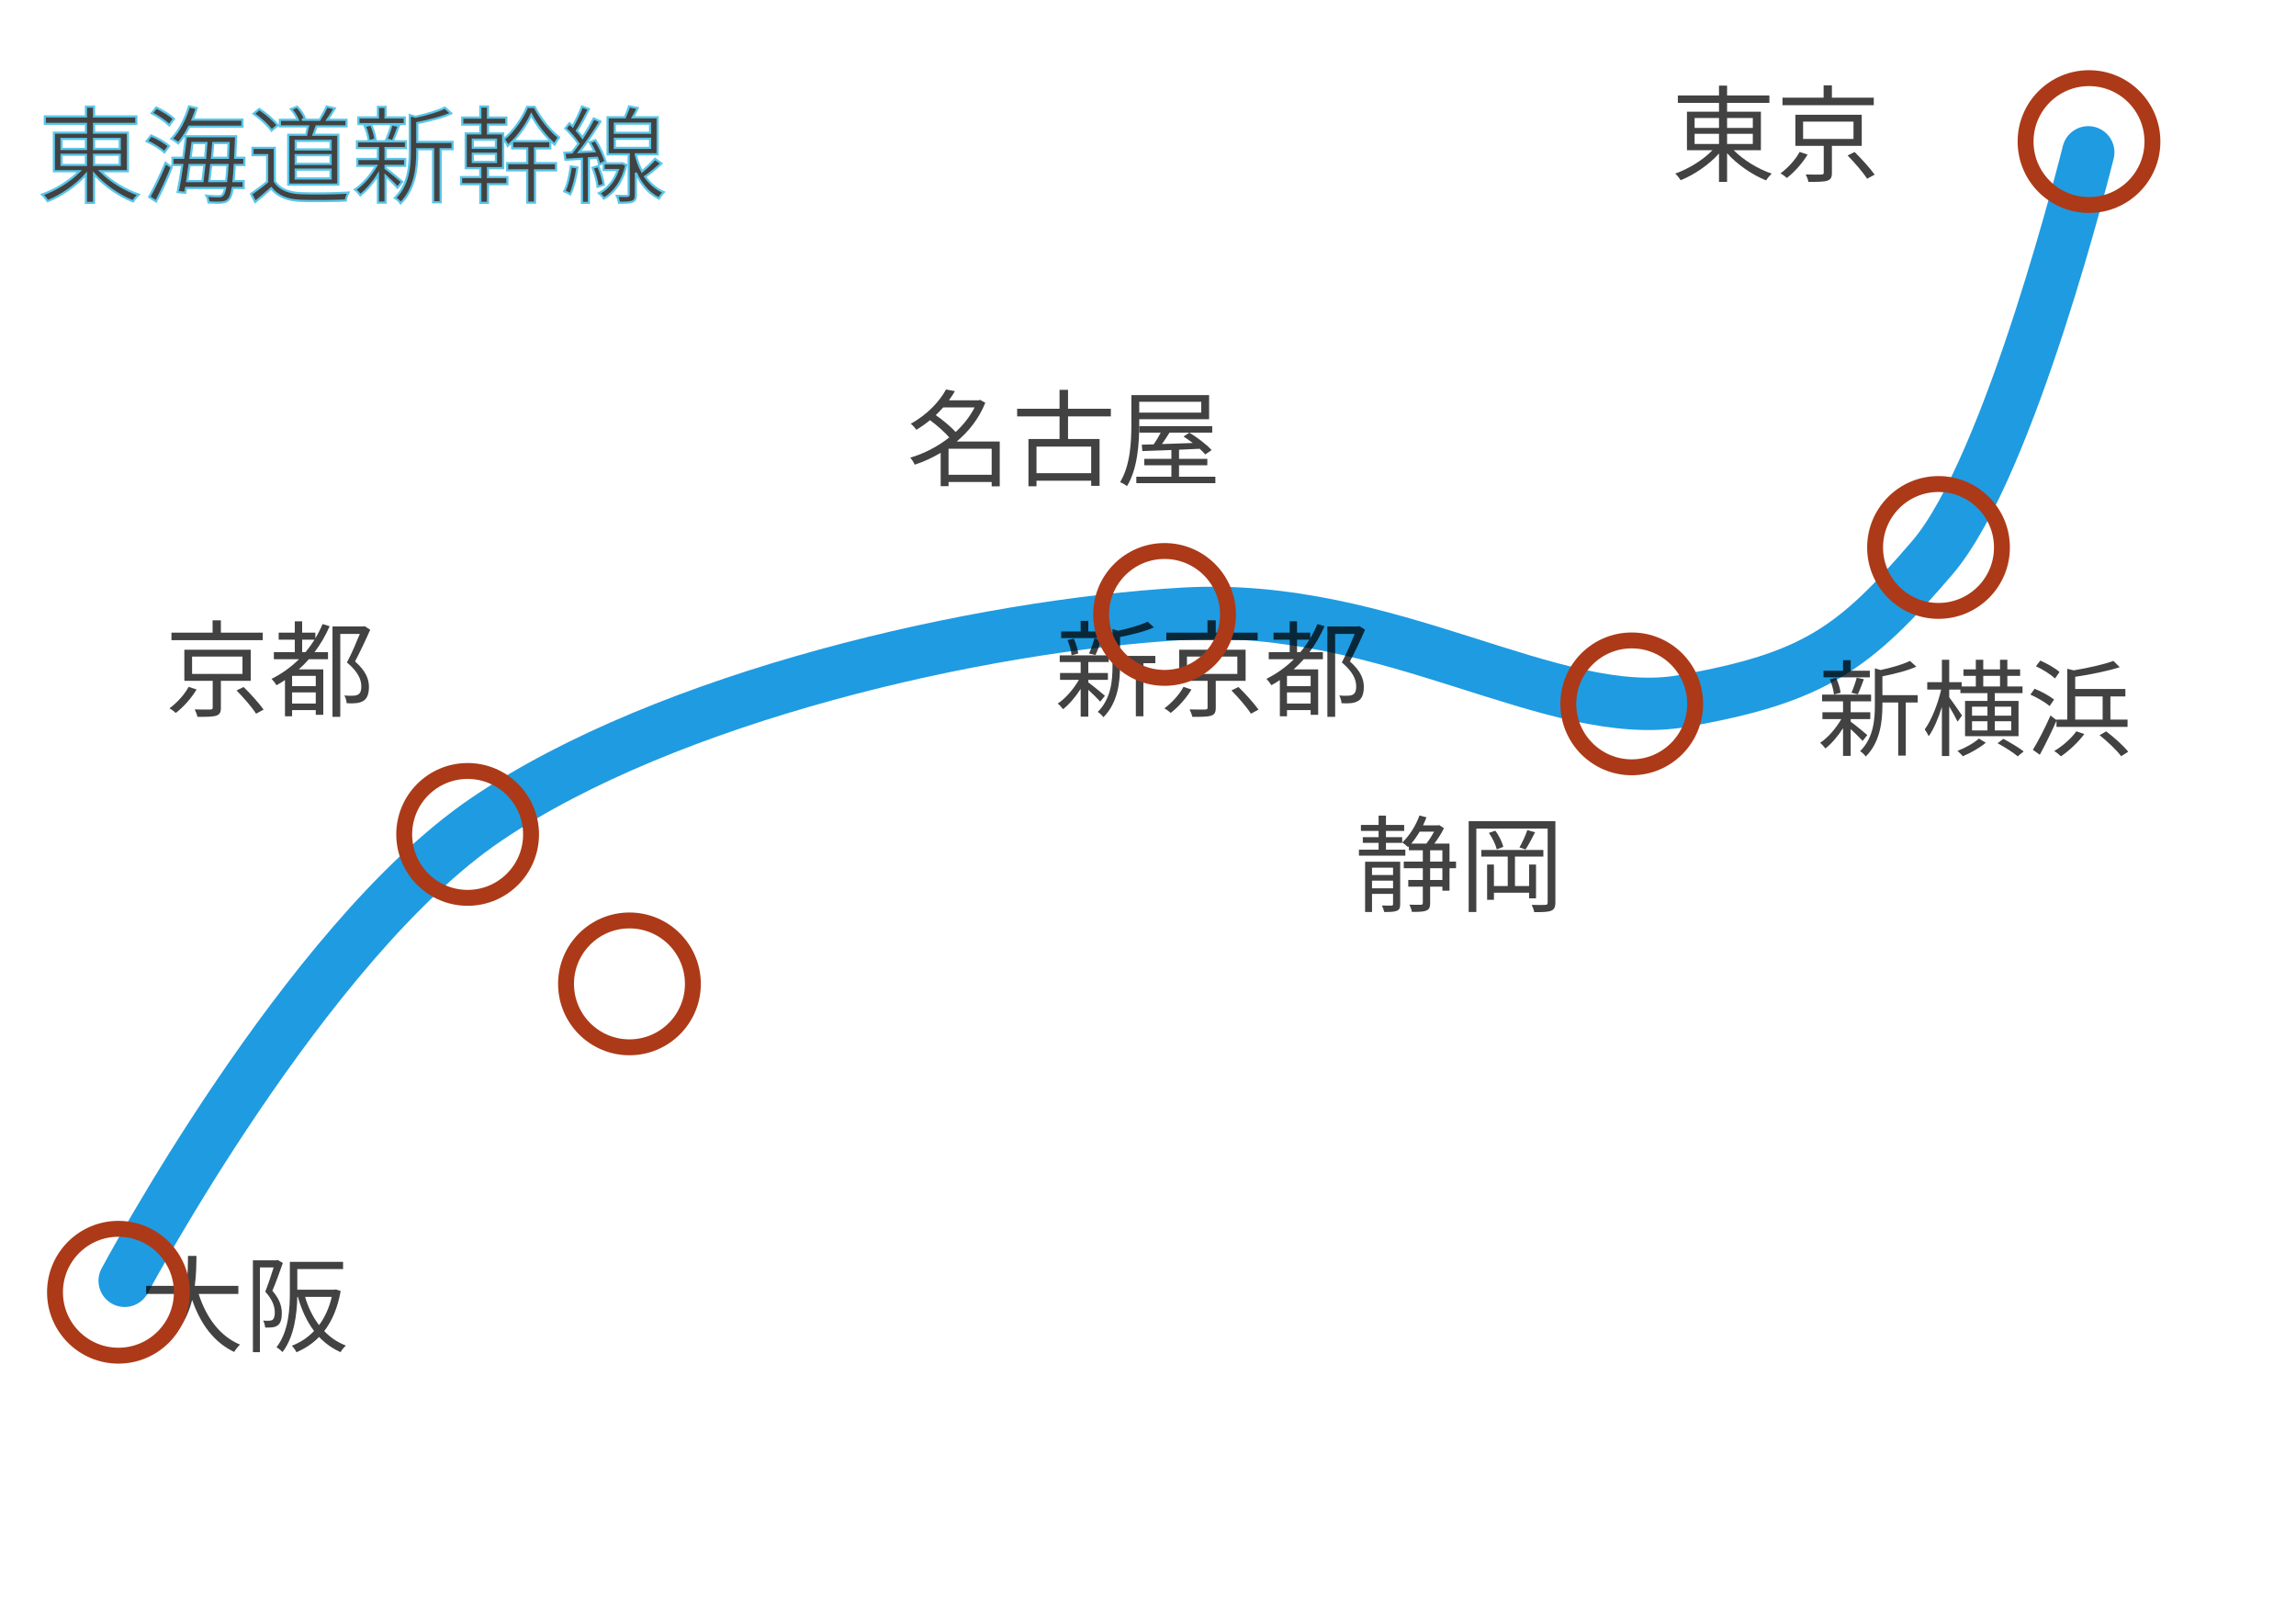
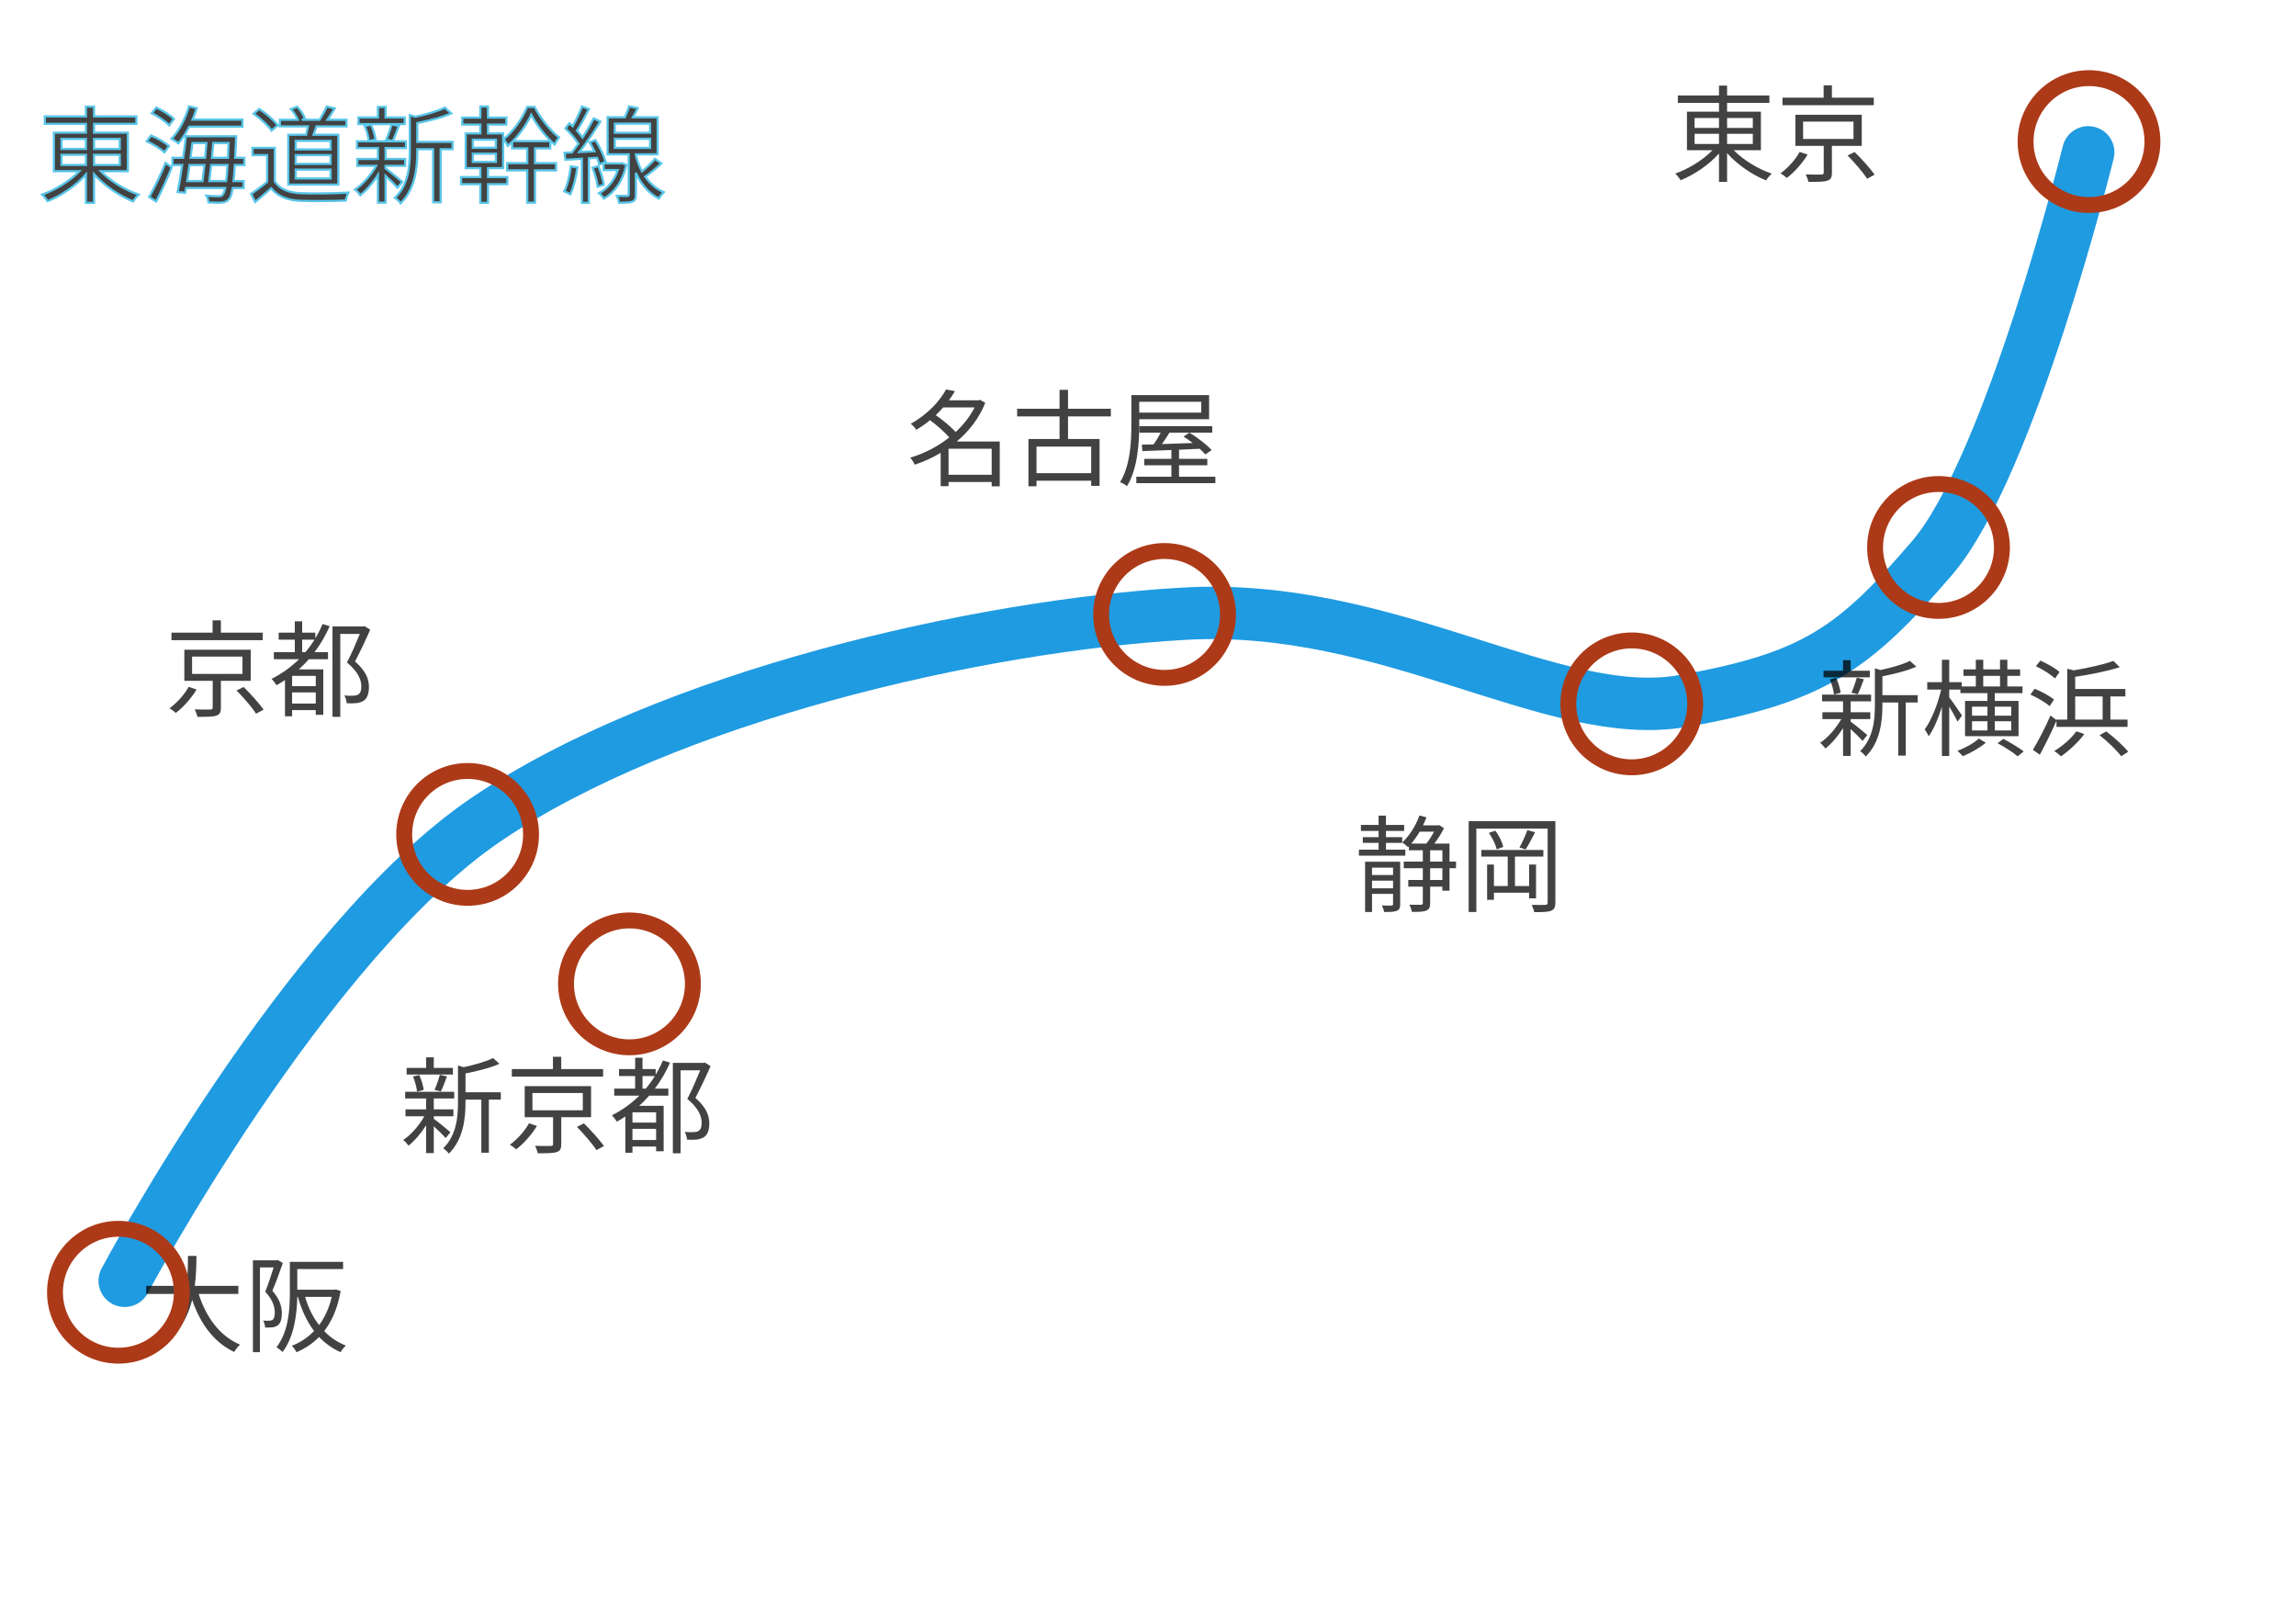
<svg xmlns="http://www.w3.org/2000/svg" width="1052.362" height="744.094" id="svg2" version="1.1">
  <defs id="defs4" />
  <g id="layer1" transform="translate(0,-308.2677)">
    <text xml:space="preserve" style="font-size:36px;font-style:normal;font-variant:normal;font-weight:normal;font-stretch:normal;text-indent:0;text-align:center;text-decoration:none;line-height:100%;letter-spacing:0px;word-spacing:0px;text-transform:none;direction:ltr;block-progression:tb;writing-mode:lr-tb;text-anchor:middle;baseline-shift:baseline;opacity:0.739;color:#000000;fill:#000000;fill-opacity:1;fill-rule:nonzero;stroke:none;stroke-width:1px;marker:none;visibility:visible;display:inline;overflow:visible;enable-background:accumulate;font-family:HGPSoeiKakupoptai;-inkscape-font-specification:HGPSoeiKakupoptai" x="65.714" y="646.952" id="text3759" transform="translate(0,308.2677)">
      <tspan id="tspan3761" x="65.714" y="646.952" />
    </text>
    <g id="g3850">
      <path id="path2985" d="M 957.143,378.076 C 957.143,378.076 921.572,521.909 885.714,563.791 849.856,605.672 831.156,618.988 771.429,629.505 711.701,640.022 636.98,584.168 542.857,589.505 448.734,594.842 305.908,627.425 222.857,683.791 139.806,740.156 57.143,895.219 57.143,895.219" style="fill:none;stroke:#1f9be1;stroke-width:24;stroke-linecap:round;stroke-linejoin:round;stroke-miterlimit:4;stroke-opacity:1;stroke-dasharray:none" />
      <text id="text3755" y="632.934" x="167.143" style="font-size:48px;font-style:normal;font-variant:normal;font-weight:normal;font-stretch:normal;text-indent:0;text-align:center;text-decoration:none;line-height:100%;letter-spacing:0px;word-spacing:0px;text-transform:none;direction:ltr;block-progression:tb;writing-mode:lr-tb;text-anchor:middle;baseline-shift:baseline;opacity:0.739;color:#000000;fill:#000000;fill-opacity:1;fill-rule:nonzero;stroke:none;stroke-width:1px;marker:none;visibility:visible;display:inline;overflow:visible;enable-background:accumulate;font-family:HGPSoeiKakupoptai;-inkscape-font-specification:HGPSoeiKakupoptai" xml:space="preserve">
        <tspan y="632.934" x="167.143" id="tspan3757">京都</tspan>
      </text>
      <text id="text3755" y="632.934" x="167.143" style="font-size:48px;font-style:normal;font-variant:normal;font-weight:normal;font-stretch:normal;text-indent:0;text-align:center;text-decoration:none;line-height:100%;letter-spacing:0px;word-spacing:0px;text-transform:none;direction:ltr;block-progression:tb;writing-mode:lr-tb;text-anchor:middle;baseline-shift:baseline;opacity:0.739;color:#000000;fill:#000000;fill-opacity:1;fill-rule:nonzero;stroke:none;stroke-width:1px;marker:none;visibility:visible;display:inline;overflow:visible;enable-background:accumulate;font-family:HGPSoeiKakupoptai;-inkscape-font-specification:HGPSoeiKakupoptai" xml:space="preserve">
-         <tspan y="632.934" x="599.143" id="tspan3757">新京都</tspan>
+         <tspan y="832.934" x="299.143" id="tspan3757">新京都</tspan>
      </text>
      <text id="text3763" y="924.076" x="155.714" style="font-size:48px;font-style:normal;font-variant:normal;font-weight:normal;font-stretch:normal;text-indent:0;text-align:center;text-decoration:none;line-height:100%;letter-spacing:0px;word-spacing:0px;text-transform:none;direction:ltr;block-progression:tb;writing-mode:lr-tb;text-anchor:middle;baseline-shift:baseline;opacity:0.739;color:#000000;fill:#000000;fill-opacity:1;fill-rule:nonzero;stroke:none;stroke-width:1px;marker:none;visibility:visible;display:inline;overflow:visible;enable-background:accumulate;font-family:HGPSoeiKakupoptai;-inkscape-font-specification:HGPSoeiKakupoptai" xml:space="preserve">
        <tspan y="924.076" x="155.714" id="tspan3765">大阪</tspan>
      </text>
      <text id="text3767" y="527.219" x="531.286" style="font-size:48px;font-style:normal;font-variant:normal;font-weight:normal;font-stretch:normal;text-indent:0;text-align:center;text-decoration:none;line-height:100%;letter-spacing:0px;word-spacing:0px;text-transform:none;direction:ltr;block-progression:tb;writing-mode:lr-tb;text-anchor:middle;baseline-shift:baseline;opacity:0.739;color:#000000;fill:#000000;fill-opacity:1;fill-rule:nonzero;stroke:none;stroke-width:1px;marker:none;visibility:visible;display:inline;overflow:visible;enable-background:accumulate;font-family:HGPSoeiKakupoptai;-inkscape-font-specification:HGPSoeiKakupoptai" xml:space="preserve">
        <tspan y="527.219" x="531.286" id="tspan3769">名古屋</tspan>
      </text>
      <text id="text3771" y="650.934" x="948.571" style="font-size:48px;font-style:normal;font-variant:normal;font-weight:normal;font-stretch:normal;text-indent:0;text-align:center;text-decoration:none;line-height:100%;letter-spacing:0px;word-spacing:0px;text-transform:none;direction:ltr;block-progression:tb;writing-mode:lr-tb;text-anchor:middle;baseline-shift:baseline;opacity:0.739;color:#000000;fill:#000000;fill-opacity:1;fill-rule:nonzero;stroke:none;stroke-width:1px;marker:none;visibility:visible;display:inline;overflow:visible;enable-background:accumulate;font-family:HGPSoeiKakupoptai;-inkscape-font-specification:HGPSoeiKakupoptai" xml:space="preserve">
        <tspan y="650.934" x="948.571" id="tspan3773">新横浜</tspan>
      </text>
      <text id="text3775" y="722.362" x="712.571" style="font-size:48px;font-style:normal;font-variant:normal;font-weight:normal;font-stretch:normal;text-indent:0;text-align:center;text-decoration:none;line-height:100%;letter-spacing:0px;word-spacing:0px;text-transform:none;direction:ltr;block-progression:tb;writing-mode:lr-tb;text-anchor:middle;baseline-shift:baseline;opacity:0.739;color:#000000;fill:#000000;fill-opacity:1;fill-rule:nonzero;stroke:none;stroke-width:1px;marker:none;visibility:visible;display:inline;overflow:visible;enable-background:accumulate;font-family:HGPSoeiKakupoptai;-inkscape-font-specification:HGPSoeiKakupoptai" xml:space="preserve">
        <tspan y="722.362" x="712.571" id="tspan3777">静岡</tspan>
      </text>
      <text id="text3779" y="397.383" x="205.046" style="font-size:48px;font-style:normal;font-variant:normal;font-weight:normal;font-stretch:normal;text-indent:0;text-align:center;text-decoration:none;line-height:100%;letter-spacing:0px;word-spacing:0px;text-transform:none;direction:ltr;block-progression:tb;writing-mode:lr-tb;text-anchor:middle;baseline-shift:baseline;opacity:0.739;color:#000000;fill:#000000;fill-opacity:1;fill-rule:nonzero;stroke:#1fb2e1;stroke-width:1px;marker:none;visibility:visible;display:inline;overflow:visible;enable-background:accumulate;font-family:HGPSoeiKakupoptai;-inkscape-font-specification:HGPSoeiKakupoptai;stroke-opacity:1" xml:space="preserve">
        <tspan y="397.383" x="205.046" id="tspan3848">東海道新幹線</tspan>
      </text>
      <text id="text3783" y="387.772" x="857.549" style="font-size:48px;font-style:normal;font-variant:normal;font-weight:normal;font-stretch:normal;text-indent:0;text-align:center;text-decoration:none;line-height:100%;letter-spacing:0px;word-spacing:0px;text-transform:none;direction:ltr;block-progression:tb;writing-mode:lr-tb;text-anchor:middle;baseline-shift:baseline;opacity:0.739;color:#000000;fill:#000000;fill-opacity:1;fill-rule:nonzero;stroke:none;stroke-width:1px;marker:none;visibility:visible;display:inline;overflow:visible;enable-background:accumulate;font-family:HGPSoeiKakupoptai;-inkscape-font-specification:HGPSoeiKakupoptai" xml:space="preserve">
        <tspan y="387.772" x="857.549" id="tspan3785">東京</tspan>
      </text>
      <path transform="matrix(0.3037135,0,0,0.3037135,322.3711,644.7202)" d="M -260,151.237 A 95.714,95.714 0 1 1 -451.429,151.237 95.714,95.714 0 1 1 -260,151.237 z" id="path3789" style="fill:none;stroke:#ac3a18;stroke-width:24;stroke-linecap:butt;stroke-linejoin:miter;stroke-miterlimit:4;stroke-opacity:1;stroke-dasharray:none;stroke-dashoffset:0" />
      <path transform="matrix(0.3037135,0,0,0.3037135,996.5453,513.2184)" d="M -260,151.237 A 95.714,95.714 0 1 1 -451.429,151.237 95.714,95.714 0 1 1 -260,151.237 z" id="path3789-2" style="fill:none;stroke:#ac3a18;stroke-width:24;stroke-linecap:butt;stroke-linejoin:miter;stroke-miterlimit:4;stroke-opacity:1;stroke-dasharray:none;stroke-dashoffset:0" />
      <path transform="matrix(0.3037135,0, 0, 0.3037135, 396.5453, 713.2184)" d="M -260, 151.237 A 95.714,95.714 0 1 1 -451.429,151.237 95.714,95.714 0 1 1 -260,151.237 z" id="path3789-10" style="fill:none;stroke:#ac3a18;stroke-width:24;stroke-linecap:butt;stroke-linejoin:miter;stroke-miterlimit:4;stroke-opacity:1;stroke-dasharray:none;stroke-dashoffset:0" />
      <path transform="matrix(0.3037135,0,0,0.3037135,641.8049,543.9152)" d="M -260,151.237 A 95.714,95.714 0 1 1 -451.429,151.237 95.714,95.714 0 1 1 -260,151.237 z" id="path3789-9" style="fill:none;stroke:#ac3a18;stroke-width:24;stroke-linecap:butt;stroke-linejoin:miter;stroke-miterlimit:4;stroke-opacity:1;stroke-dasharray:none;stroke-dashoffset:0" />
      <path transform="matrix(0.3037135,0,0,0.3037135,855.9362,584.8957)" d="M -260,151.237 A 95.714,95.714 0 1 1 -451.429,151.237 95.714,95.714 0 1 1 -260,151.237 z" id="path3789-1" style="fill:none;stroke:#ac3a18;stroke-width:24;stroke-linecap:butt;stroke-linejoin:miter;stroke-miterlimit:4;stroke-opacity:1;stroke-dasharray:none;stroke-dashoffset:0" />
      <path transform="matrix(0.3037135,0,0,0.3037135,1065.523,327.2175)" d="M -260,151.237 A 95.714,95.714 0 1 1 -451.429,151.237 95.714,95.714 0 1 1 -260,151.237 z" id="path3789-3" style="fill:none;stroke:#ac3a18;stroke-width:24;stroke-linecap:butt;stroke-linejoin:miter;stroke-miterlimit:4;stroke-opacity:1;stroke-dasharray:none;stroke-dashoffset:0" />
      <path transform="matrix(0.3037135,0,0,0.3037135,162.312,854.5303)" d="M -260,151.237 A 95.714,95.714 0 1 1 -451.429,151.237 95.714,95.714 0 1 1 -260,151.237 z" id="path3789-4" style="fill:none;stroke:#ac3a18;stroke-width:24;stroke-linecap:butt;stroke-linejoin:miter;stroke-miterlimit:4;stroke-opacity:1;stroke-dasharray:none;stroke-dashoffset:0" />
    </g>
  </g>
</svg>
